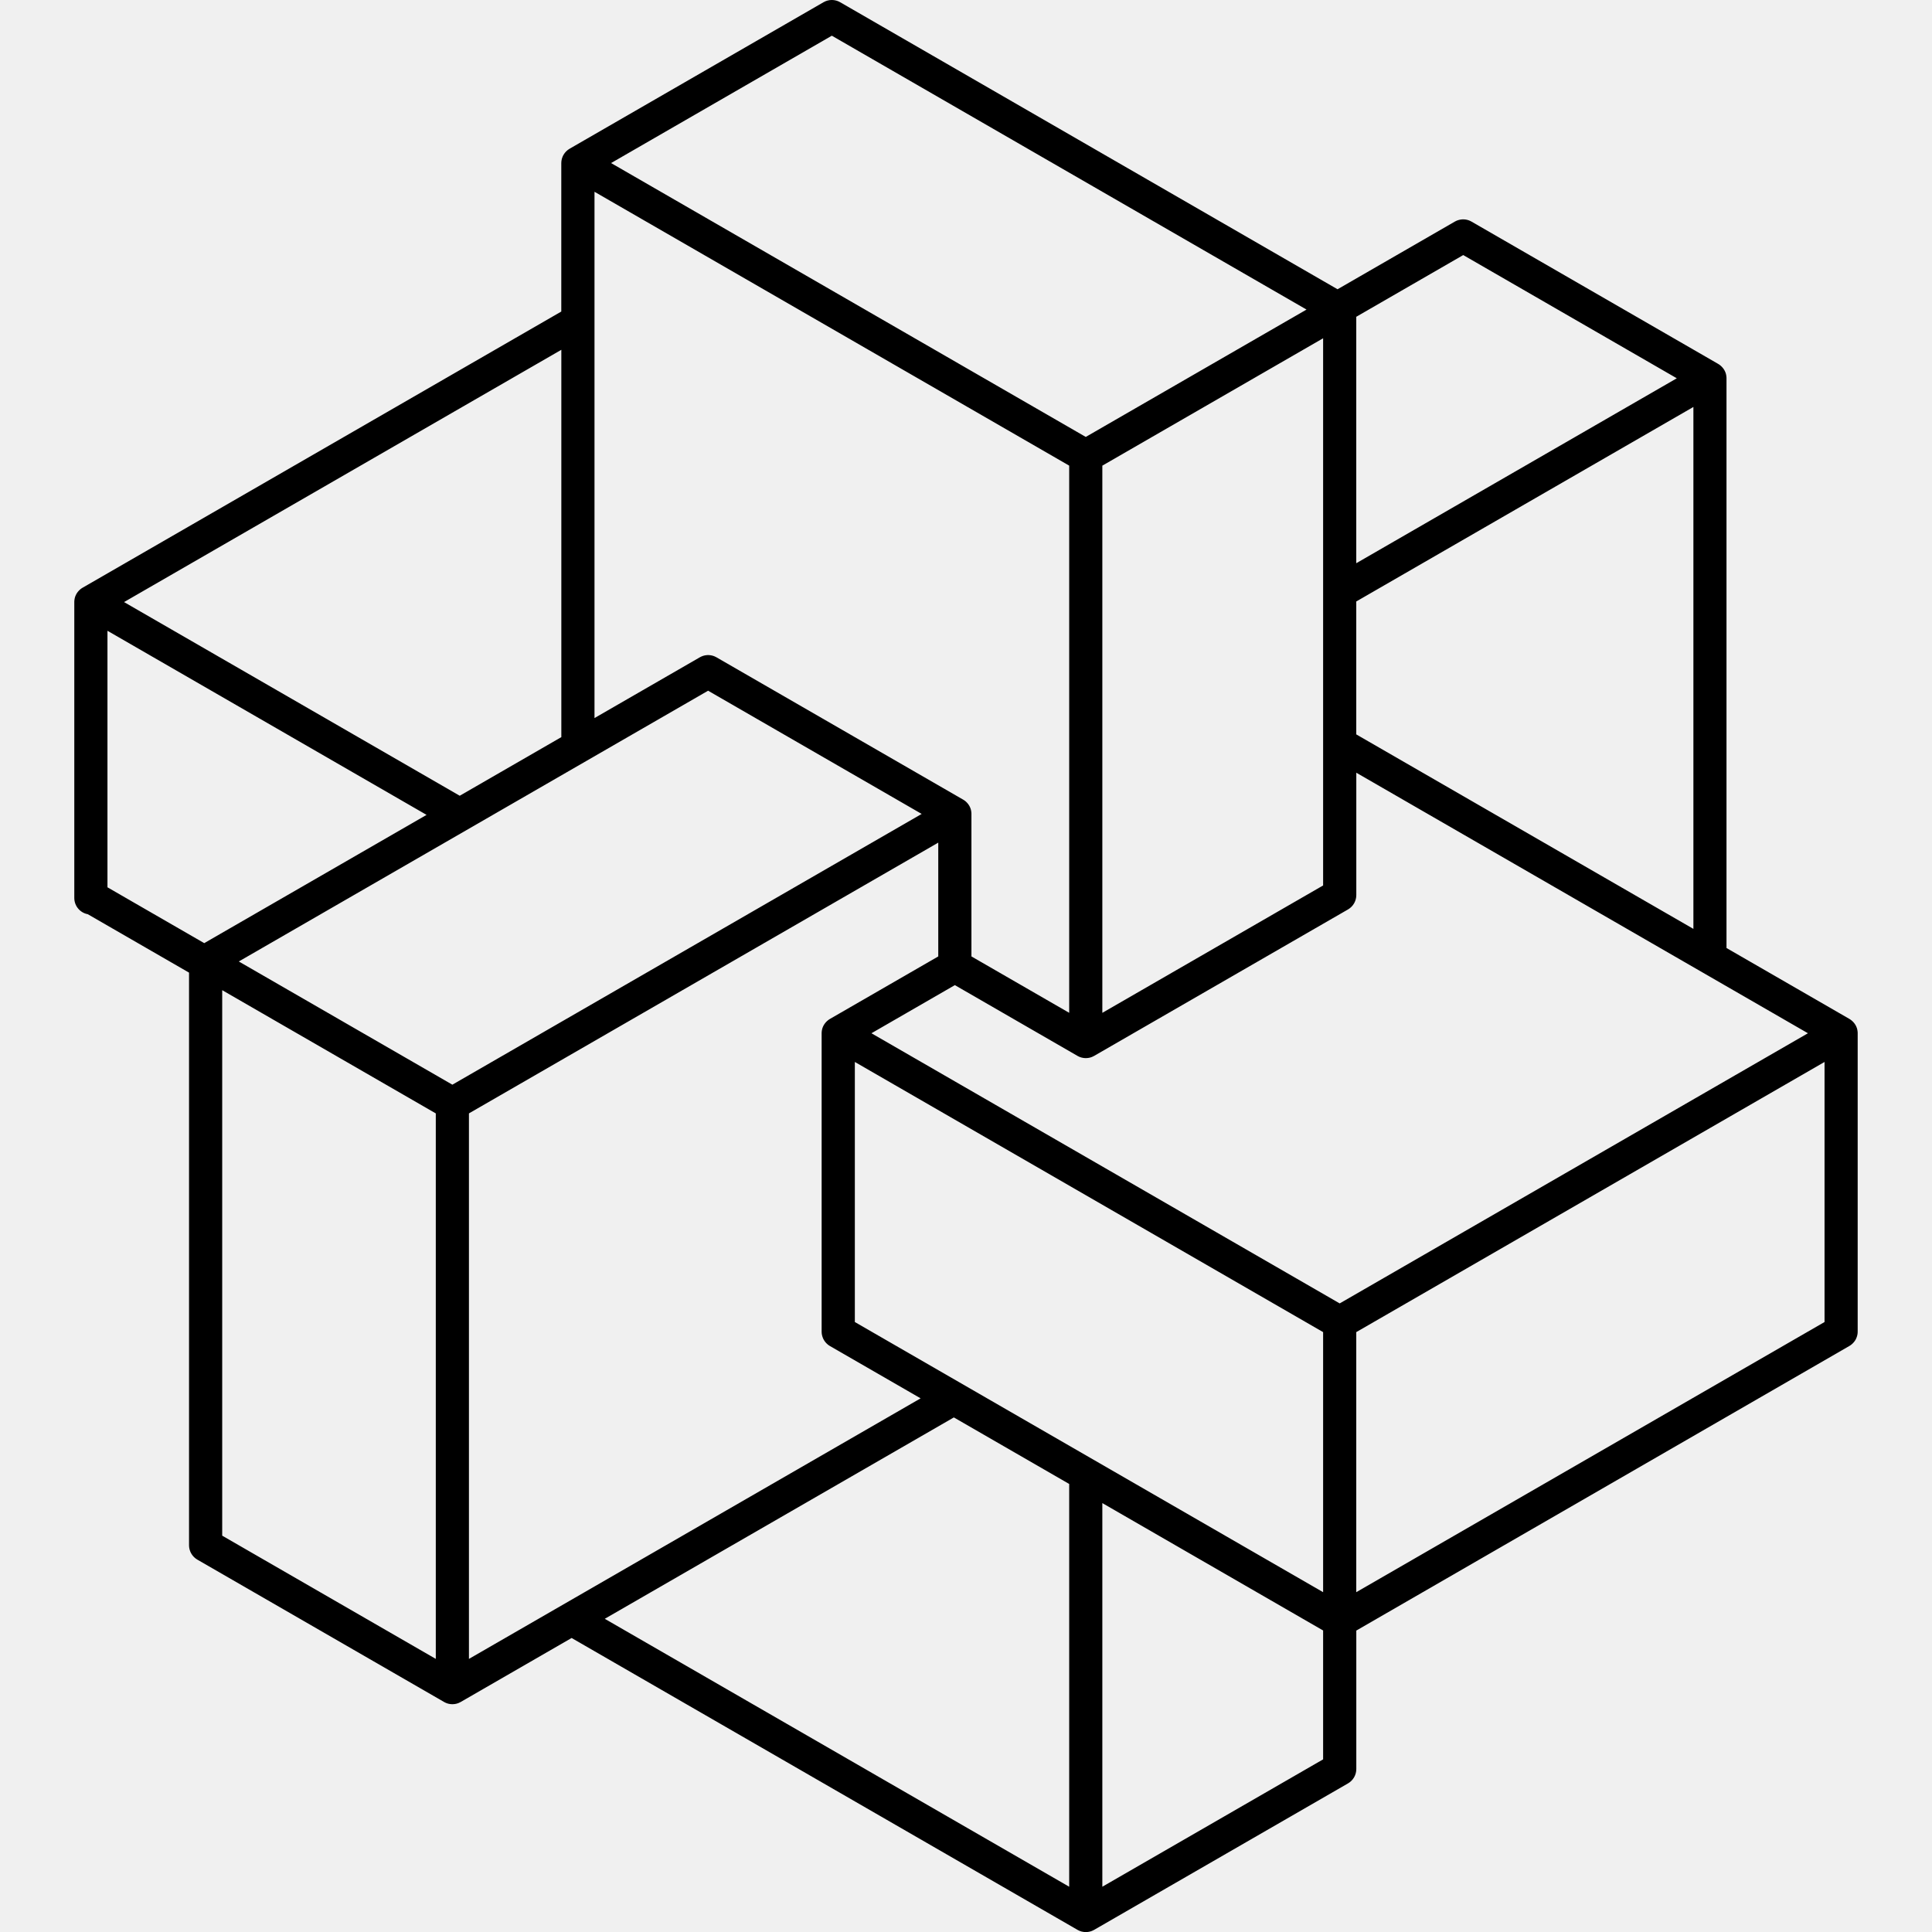
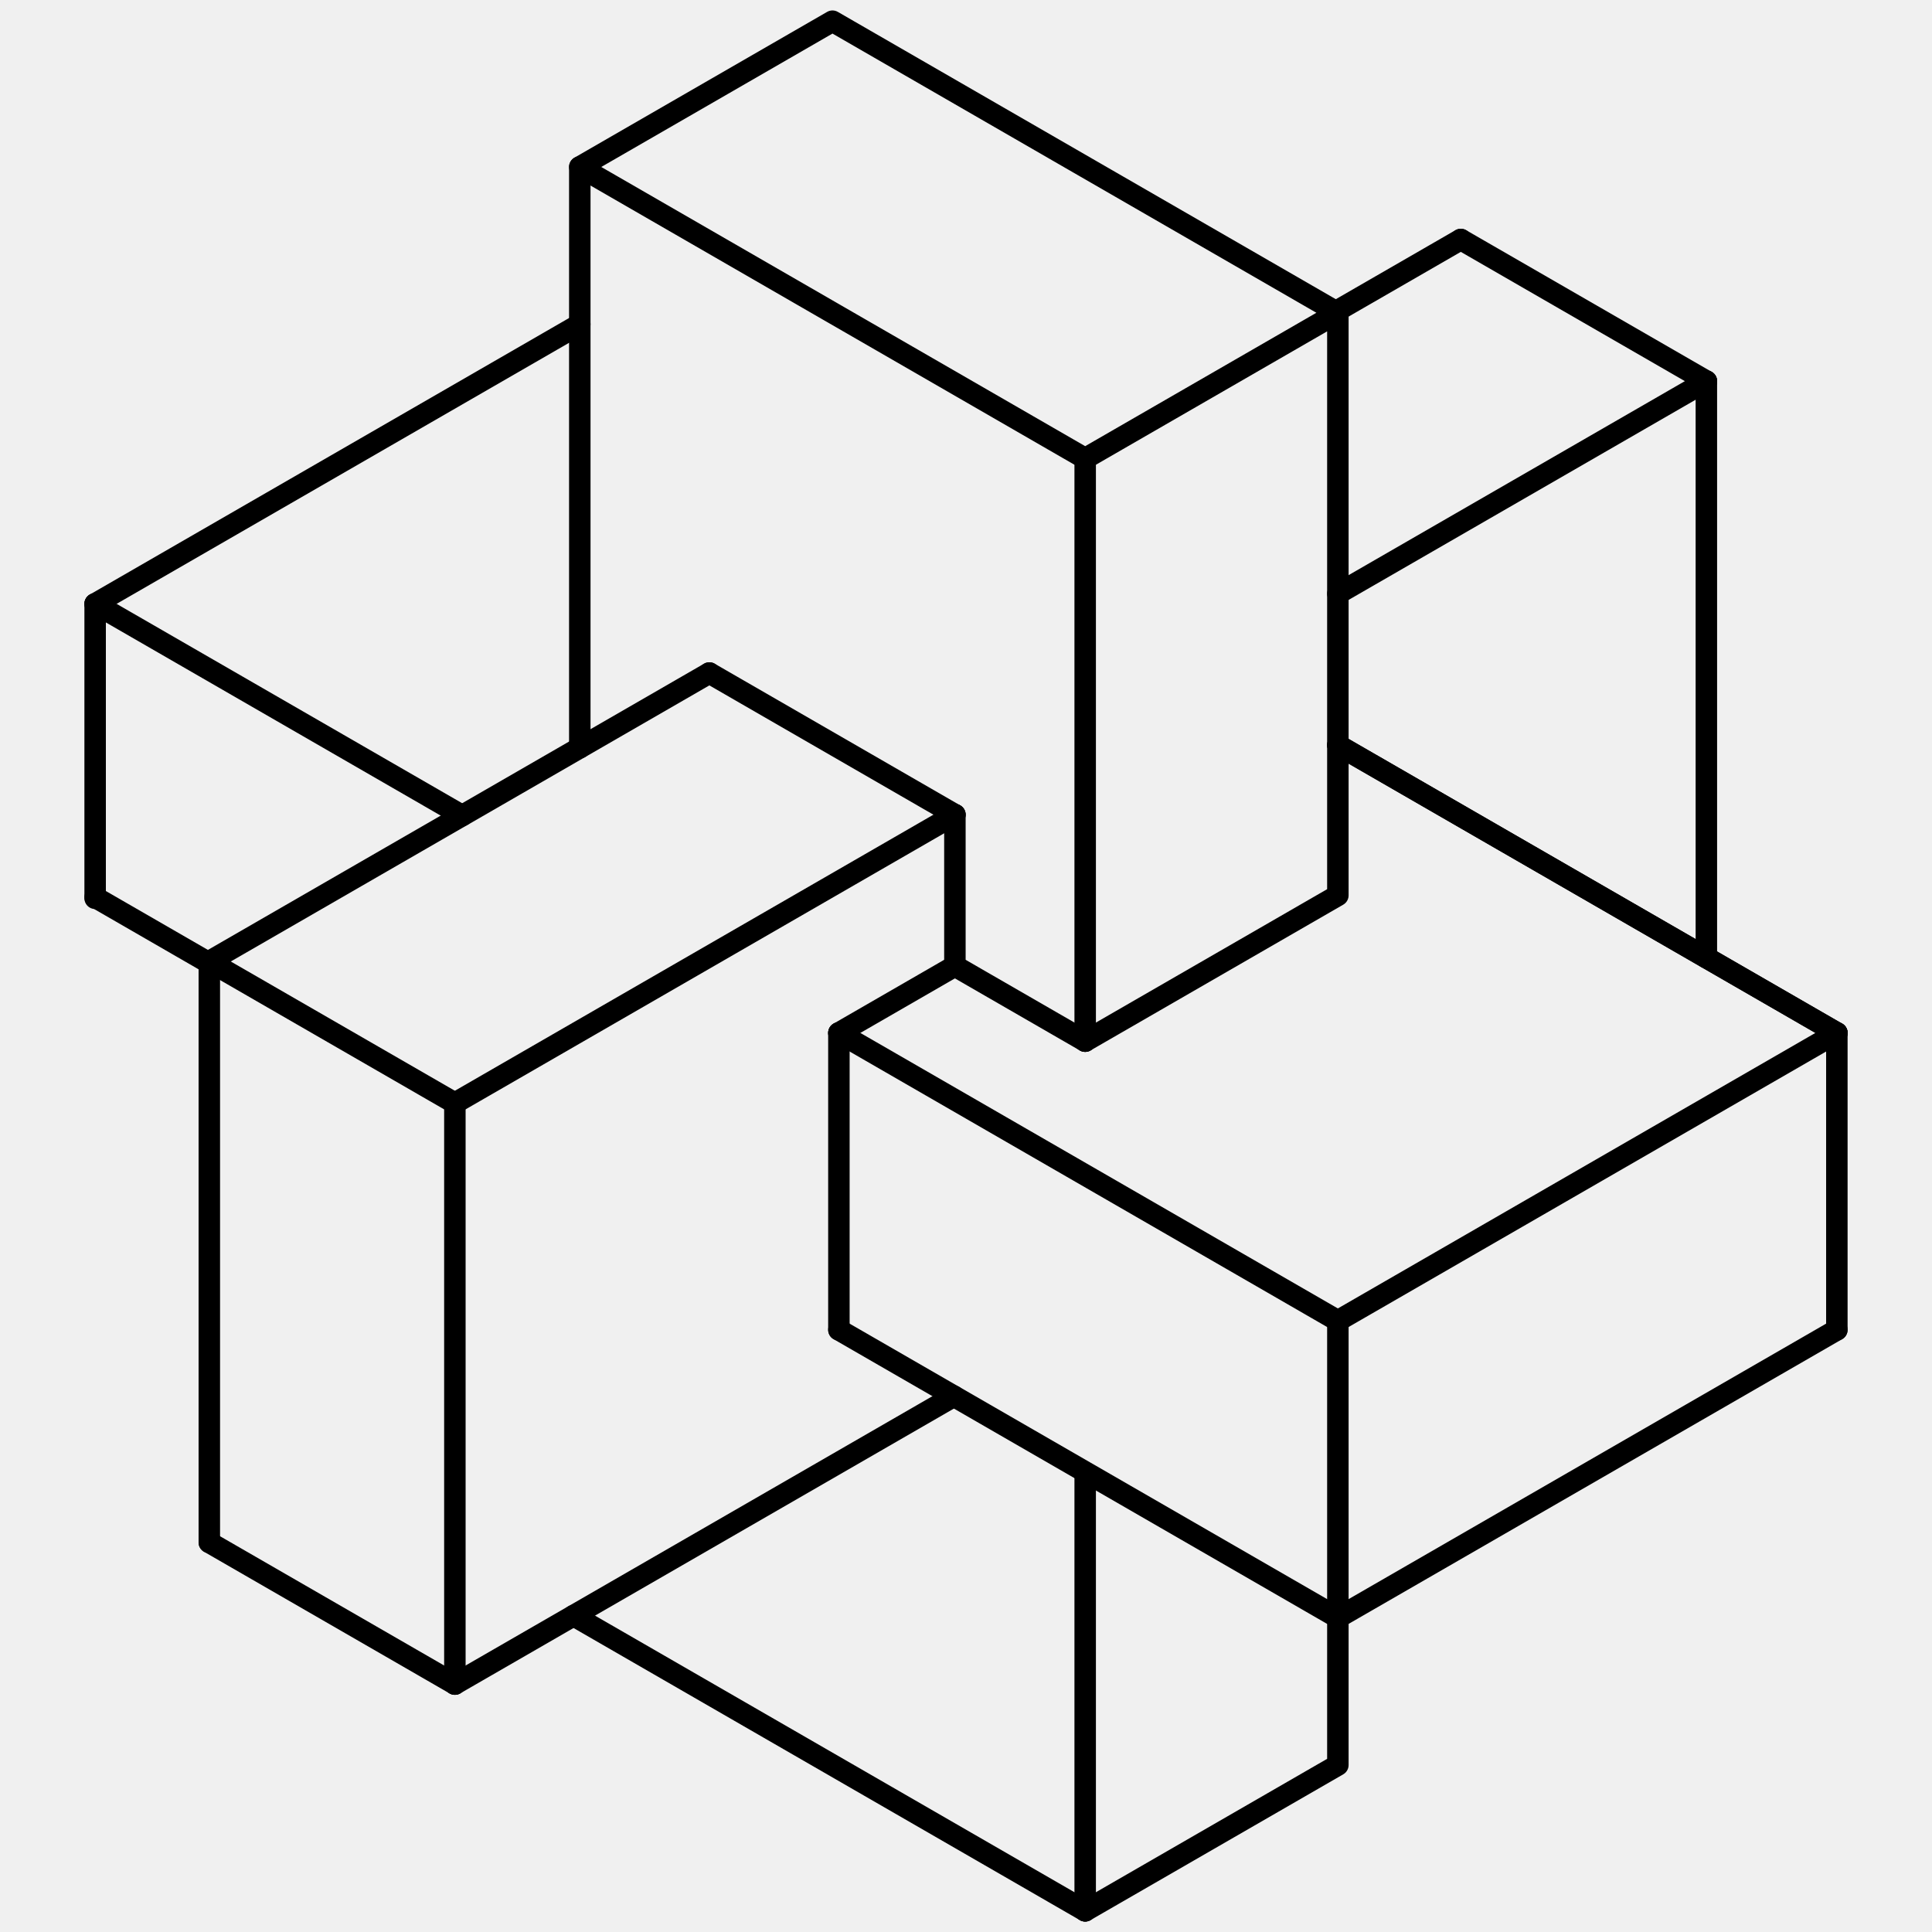
<svg xmlns="http://www.w3.org/2000/svg" version="1.1" id="Layer_1" x="0px" y="0px" viewBox="0 0 900 900" style="enable-background:new 0 0 900 900;" xml:space="preserve">
  <style type="text/css">
	.st0{fill:#999999;}
	.st1{fill:#73ACFF;}
	.st2{fill:#FFFFFF;}
	.st3{fill:#2B2B2B;}
	.st4{fill:none;stroke:#000000;stroke-width:3;stroke-miterlimit:10;}
	.st5{fill:none;stroke:#000000;stroke-width:4;stroke-miterlimit:10;}
	.st6{fill:none;stroke:#FFFFFF;stroke-width:3;stroke-miterlimit:10;}
	.st7{fill:#E60338;}
	.st8{fill:#E2E2E2;}
	.st9{fill:none;stroke:#000000;stroke-width:14;stroke-linecap:round;stroke-linejoin:round;stroke-miterlimit:10;}
	.st10{fill:none;stroke:#000000;stroke-width:9;stroke-linecap:round;stroke-linejoin:round;stroke-miterlimit:10;}
	.st11{fill:none;stroke:#000000;stroke-width:11;stroke-linecap:round;stroke-linejoin:round;stroke-miterlimit:10;}
	.st12{fill:#020202;}
- 	.st13{fill:none;stroke:#FFFFFF;stroke-width:5;stroke-linecap:round;stroke-linejoin:round;stroke-miterlimit:10;}
+ 	.st13{fill:none;stroke:#000000;stroke-width:10;stroke-linecap:round;stroke-linejoin:round;stroke-miterlimit:10;}
+ 	.st14{fill:#FCEE21;stroke:#000000;stroke-width:10;stroke-linecap:round;stroke-linejoin:round;stroke-miterlimit:10;}
+ 	.st15{fill:#73ACFF;stroke:#000000;stroke-width:10;stroke-linecap:round;stroke-linejoin:round;stroke-miterlimit:10;}
+ 	.st16{fill:#FFFFFF;stroke:#000000;stroke-width:10;stroke-linecap:round;stroke-linejoin:round;stroke-miterlimit:10;}
+ 	.st17{fill:#73ACFF;stroke:#000000;stroke-width:10;stroke-miterlimit:10;}
</style>
-   <path d="M863.95,624.78c0.07-0.09,0.13-0.19,0.19-0.28c0.07-0.11,0.13-0.21,0.2-0.32c0.06-0.11,0.13-0.23,0.19-0.34  c0.05-0.1,0.1-0.2,0.14-0.3c0.06-0.13,0.12-0.26,0.17-0.4c0.04-0.09,0.07-0.19,0.1-0.29c0.05-0.14,0.09-0.28,0.14-0.42  c0.03-0.1,0.05-0.2,0.08-0.31c0.03-0.14,0.06-0.27,0.09-0.41c0.02-0.12,0.04-0.25,0.06-0.37c0.02-0.12,0.03-0.24,0.04-0.36  c0.01-0.15,0.02-0.31,0.02-0.46c0-0.07,0.01-0.14,0.01-0.21V481.33c0-0.03,0-0.05,0-0.08c0-0.1-0.01-0.2-0.01-0.3  c0-0.1-0.01-0.19-0.02-0.29c-0.01-0.06-0.01-0.12-0.02-0.18c-0.01-0.1-0.03-0.19-0.04-0.29c-0.01-0.09-0.03-0.17-0.04-0.26  c-0.01-0.07-0.02-0.15-0.04-0.22c-0.02-0.09-0.04-0.17-0.06-0.26c-0.02-0.08-0.04-0.16-0.06-0.24c-0.02-0.08-0.05-0.17-0.07-0.25  c-0.02-0.07-0.05-0.14-0.08-0.21c-0.03-0.08-0.06-0.16-0.09-0.24c-0.04-0.09-0.07-0.18-0.11-0.27c-0.02-0.06-0.05-0.11-0.08-0.17  c-0.04-0.09-0.08-0.17-0.13-0.26c-0.05-0.09-0.09-0.18-0.14-0.27c-0.01-0.02-0.02-0.05-0.04-0.07c-0.01-0.03-0.03-0.05-0.05-0.07  c-0.05-0.09-0.1-0.17-0.16-0.25c-0.05-0.08-0.1-0.16-0.16-0.24c-0.04-0.05-0.07-0.1-0.11-0.15c-0.06-0.08-0.12-0.15-0.18-0.23  c-0.05-0.07-0.11-0.14-0.17-0.2c-0.05-0.06-0.1-0.12-0.15-0.17c-0.06-0.06-0.12-0.13-0.18-0.19c-0.06-0.06-0.12-0.12-0.18-0.18  c-0.06-0.06-0.13-0.12-0.19-0.18c-0.05-0.05-0.11-0.1-0.17-0.14c-0.07-0.06-0.13-0.11-0.2-0.17c-0.08-0.06-0.15-0.12-0.23-0.18  c-0.05-0.04-0.1-0.07-0.15-0.11c-0.08-0.05-0.16-0.11-0.24-0.16c-0.08-0.05-0.17-0.11-0.26-0.16c-0.02-0.01-0.05-0.03-0.07-0.05  l-57.23-33.02V176.22c0-0.03,0-0.05,0-0.08c0-0.1-0.01-0.2-0.01-0.3c0-0.1-0.01-0.19-0.02-0.29c-0.01-0.06-0.01-0.12-0.02-0.18  c-0.01-0.1-0.03-0.19-0.04-0.29c-0.01-0.09-0.03-0.17-0.04-0.26c-0.01-0.07-0.02-0.15-0.04-0.22c-0.02-0.09-0.04-0.17-0.06-0.26  c-0.02-0.08-0.04-0.16-0.06-0.24c-0.02-0.08-0.05-0.17-0.07-0.25c-0.02-0.07-0.05-0.14-0.08-0.21c-0.03-0.08-0.06-0.16-0.09-0.24  c-0.04-0.09-0.07-0.18-0.11-0.27c-0.02-0.06-0.05-0.11-0.08-0.17c-0.04-0.09-0.08-0.17-0.13-0.26c-0.05-0.09-0.09-0.18-0.14-0.27  c-0.01-0.02-0.02-0.05-0.04-0.07c-0.01-0.03-0.03-0.05-0.05-0.07c-0.05-0.09-0.1-0.17-0.16-0.25c-0.05-0.08-0.11-0.16-0.16-0.24  c-0.04-0.05-0.07-0.1-0.11-0.15c-0.06-0.08-0.12-0.15-0.18-0.23c-0.05-0.07-0.11-0.14-0.17-0.2c-0.05-0.06-0.1-0.12-0.15-0.17  c-0.06-0.06-0.12-0.13-0.18-0.19c-0.06-0.06-0.12-0.12-0.18-0.18c-0.06-0.06-0.13-0.13-0.19-0.19c-0.05-0.05-0.11-0.1-0.17-0.14  c-0.07-0.06-0.13-0.11-0.2-0.17c-0.08-0.06-0.15-0.12-0.23-0.18c-0.05-0.04-0.1-0.07-0.15-0.11c-0.08-0.05-0.16-0.11-0.24-0.16  c-0.09-0.06-0.17-0.11-0.26-0.16c-0.02-0.01-0.05-0.03-0.07-0.05l-114.94-66.31c-0.07-0.04-0.13-0.07-0.2-0.1  c-0.13-0.07-0.26-0.14-0.39-0.2c-0.12-0.05-0.23-0.1-0.35-0.15c-0.11-0.04-0.22-0.09-0.33-0.13c-0.14-0.05-0.28-0.09-0.42-0.13  c-0.1-0.03-0.19-0.06-0.29-0.08c-0.15-0.04-0.3-0.07-0.45-0.1c-0.09-0.02-0.19-0.04-0.29-0.05c-0.15-0.02-0.29-0.04-0.44-0.05  c-0.11-0.01-0.21-0.02-0.32-0.02c-0.13-0.01-0.27-0.01-0.4-0.01c-0.12,0-0.24,0-0.36,0.01c-0.12,0.01-0.24,0.02-0.36,0.03  c-0.14,0.01-0.27,0.03-0.4,0.05c-0.11,0.02-0.21,0.04-0.32,0.06c-0.14,0.03-0.28,0.06-0.42,0.09c-0.11,0.03-0.21,0.06-0.32,0.09  c-0.13,0.04-0.26,0.08-0.39,0.12c-0.12,0.04-0.24,0.09-0.36,0.14c-0.11,0.04-0.22,0.09-0.32,0.14c-0.14,0.07-0.28,0.14-0.41,0.21  c-0.06,0.03-0.12,0.06-0.18,0.09l-54.65,31.53L391.36,1.03c-2.39-1.38-5.33-1.38-7.72,0L265.35,69.28  c-0.04,0.02-0.07,0.05-0.11,0.08c-0.21,0.13-0.42,0.27-0.62,0.41c-0.07,0.05-0.13,0.1-0.2,0.15c-0.24,0.19-0.47,0.39-0.68,0.6  c-0.01,0.01-0.02,0.02-0.03,0.03c-0.2,0.2-0.39,0.42-0.57,0.65c-0.05,0.07-0.1,0.13-0.15,0.2c-0.14,0.19-0.27,0.39-0.4,0.6  c-0.04,0.06-0.07,0.11-0.11,0.17c-0.3,0.53-0.54,1.1-0.71,1.7c-0.02,0.07-0.04,0.15-0.06,0.22c-0.06,0.23-0.1,0.46-0.14,0.7  c-0.01,0.08-0.03,0.16-0.04,0.24c-0.04,0.31-0.06,0.62-0.06,0.94v69.16L38.48,273.78c-0.02,0.01-0.05,0.03-0.07,0.04  c-0.09,0.05-0.17,0.11-0.26,0.16c-0.08,0.05-0.16,0.1-0.23,0.16c-0.05,0.04-0.1,0.07-0.15,0.1c-0.08,0.06-0.16,0.12-0.23,0.18  c-0.07,0.05-0.13,0.11-0.2,0.17c-0.06,0.05-0.11,0.09-0.17,0.14c-0.07,0.06-0.13,0.12-0.19,0.19c-0.06,0.06-0.12,0.12-0.18,0.18  c-0.06,0.06-0.12,0.12-0.18,0.19c-0.05,0.06-0.1,0.12-0.15,0.17c-0.06,0.07-0.11,0.13-0.17,0.2c-0.06,0.08-0.12,0.15-0.18,0.23  c-0.04,0.05-0.07,0.1-0.11,0.15c-0.05,0.08-0.11,0.16-0.16,0.24c-0.05,0.08-0.11,0.17-0.16,0.25c-0.01,0.03-0.03,0.05-0.05,0.07  c-0.01,0.02-0.02,0.05-0.04,0.07c-0.05,0.09-0.1,0.18-0.14,0.27c-0.04,0.08-0.09,0.17-0.13,0.26c-0.03,0.06-0.05,0.11-0.08,0.17  c-0.04,0.09-0.07,0.18-0.11,0.27c-0.03,0.08-0.06,0.16-0.09,0.24c-0.03,0.07-0.05,0.14-0.08,0.21c-0.03,0.08-0.05,0.17-0.07,0.25  c-0.02,0.08-0.04,0.16-0.06,0.24c-0.02,0.09-0.05,0.17-0.06,0.26c-0.02,0.07-0.03,0.14-0.04,0.22c-0.02,0.09-0.03,0.17-0.04,0.26  c-0.01,0.1-0.03,0.19-0.04,0.29c-0.01,0.06-0.01,0.12-0.02,0.18c-0.01,0.1-0.01,0.19-0.02,0.29c0,0.1-0.01,0.2-0.01,0.3  c0,0.03,0,0.05,0,0.08v137.84c0,3.78,2.71,6.91,6.29,7.58l47.16,27.21v266.73c0,0.07,0.01,0.14,0.01,0.21  c0,0.15,0.01,0.31,0.02,0.46c0.01,0.12,0.03,0.24,0.04,0.36c0.02,0.12,0.03,0.25,0.06,0.37c0.03,0.14,0.06,0.27,0.09,0.41  c0.02,0.1,0.05,0.2,0.08,0.31c0.04,0.14,0.09,0.28,0.14,0.42c0.03,0.1,0.07,0.19,0.1,0.29c0.05,0.13,0.11,0.26,0.17,0.4  c0.05,0.1,0.09,0.2,0.14,0.3c0.06,0.12,0.12,0.23,0.19,0.34c0.06,0.11,0.13,0.22,0.2,0.32c0.06,0.1,0.13,0.19,0.19,0.28  c0.08,0.11,0.16,0.23,0.25,0.34c0.07,0.08,0.13,0.16,0.2,0.24c0.09,0.11,0.19,0.22,0.29,0.32c0.07,0.08,0.15,0.15,0.23,0.23  c0.1,0.1,0.2,0.19,0.31,0.28c0.1,0.08,0.19,0.16,0.29,0.24c0.1,0.07,0.19,0.15,0.29,0.22c0.13,0.09,0.26,0.17,0.39,0.25  c0.06,0.04,0.12,0.08,0.18,0.12l114.94,66.31c0.01,0,0.01,0.01,0.02,0.01c0.03,0.02,0.06,0.03,0.08,0.05  c0.26,0.14,0.53,0.28,0.8,0.39c0.01,0.01,0.02,0.01,0.04,0.02c0.03,0.01,0.06,0.02,0.09,0.03c0.24,0.09,0.48,0.18,0.73,0.25  c0.09,0.03,0.19,0.05,0.28,0.07c0.2,0.05,0.41,0.09,0.62,0.12c0.1,0.02,0.2,0.03,0.3,0.05c0.26,0.03,0.52,0.05,0.78,0.05  c0.04,0,0.07,0.01,0.11,0.01c0,0,0,0,0.01,0c0,0,0,0,0.01,0c0.04,0,0.07-0.01,0.11-0.01c0.26,0,0.52-0.02,0.78-0.05  c0.1-0.01,0.2-0.03,0.3-0.04c0.21-0.03,0.42-0.07,0.62-0.12c0.09-0.02,0.18-0.04,0.28-0.07c0.25-0.07,0.5-0.15,0.74-0.25  c0.03-0.01,0.06-0.02,0.08-0.03c0.01,0,0.02-0.01,0.04-0.02c0.28-0.12,0.55-0.25,0.81-0.39c0.03-0.01,0.05-0.03,0.08-0.04  c0.01,0,0.01-0.01,0.02-0.01l51.69-29.82l235.65,135.95c0.01,0,0.01,0.01,0.02,0.01c0.03,0.02,0.05,0.03,0.08,0.05  c0.26,0.15,0.53,0.28,0.81,0.39c0.01,0.01,0.03,0.01,0.04,0.02c0.03,0.01,0.06,0.02,0.09,0.03c0.24,0.09,0.48,0.18,0.73,0.25  c0.09,0.03,0.19,0.05,0.28,0.07c0.2,0.05,0.41,0.09,0.62,0.12c0.1,0.02,0.2,0.03,0.3,0.05c0.26,0.03,0.52,0.05,0.78,0.05  c0.04,0,0.07,0.01,0.11,0.01c0,0,0,0,0.01,0c0,0,0,0,0.01,0c0.04,0,0.07-0.01,0.11-0.01c0.26,0,0.52-0.02,0.78-0.05  c0.1-0.01,0.2-0.03,0.3-0.04c0.21-0.03,0.42-0.07,0.62-0.12c0.09-0.02,0.18-0.04,0.28-0.07c0.25-0.07,0.5-0.15,0.74-0.25  c0.03-0.01,0.06-0.02,0.08-0.03c0.01,0,0.02-0.01,0.04-0.02c0.28-0.12,0.55-0.25,0.81-0.39c0.03-0.01,0.05-0.03,0.08-0.04  c0.01,0,0.01-0.01,0.02-0.01l118.29-68.24c2.39-1.38,3.86-3.93,3.86-6.69v-64.5L861.52,627c0.06-0.04,0.12-0.08,0.18-0.12  c0.13-0.08,0.26-0.16,0.39-0.25c0.1-0.07,0.19-0.14,0.29-0.22c0.1-0.08,0.2-0.15,0.29-0.24c0.11-0.09,0.21-0.18,0.31-0.28  c0.08-0.07,0.16-0.15,0.23-0.23c0.1-0.1,0.2-0.21,0.29-0.32c0.07-0.08,0.14-0.16,0.2-0.24  C863.79,625.01,863.87,624.89,863.95,624.78z M398.22,615.85V494.7l218.14,125.85V741.7L398.22,615.85z M218.45,772.78V518.66  l218.63-126.13v53.01l-50.45,29.11c-0.02,0.01-0.05,0.03-0.07,0.05c-0.09,0.05-0.17,0.11-0.26,0.16c-0.08,0.05-0.16,0.1-0.24,0.16  c-0.05,0.04-0.1,0.07-0.15,0.11c-0.08,0.06-0.16,0.12-0.23,0.18c-0.07,0.05-0.13,0.11-0.2,0.17c-0.06,0.05-0.11,0.09-0.17,0.14  c-0.07,0.06-0.13,0.12-0.19,0.18c-0.06,0.06-0.12,0.12-0.18,0.18c-0.06,0.06-0.12,0.12-0.18,0.19c-0.05,0.06-0.1,0.11-0.15,0.17  c-0.06,0.07-0.11,0.13-0.17,0.2c-0.06,0.08-0.12,0.15-0.18,0.23c-0.04,0.05-0.07,0.1-0.11,0.15c-0.05,0.08-0.11,0.16-0.16,0.24  c-0.05,0.08-0.11,0.17-0.16,0.25c-0.01,0.03-0.03,0.05-0.05,0.07c-0.01,0.02-0.02,0.05-0.04,0.07c-0.05,0.09-0.1,0.18-0.14,0.27  c-0.04,0.08-0.09,0.17-0.13,0.26c-0.03,0.06-0.05,0.11-0.08,0.17c-0.04,0.09-0.07,0.18-0.11,0.27c-0.03,0.08-0.06,0.16-0.09,0.24  c-0.03,0.07-0.05,0.14-0.08,0.21c-0.03,0.08-0.05,0.17-0.07,0.25c-0.02,0.08-0.04,0.16-0.06,0.24c-0.02,0.09-0.05,0.17-0.06,0.26  c-0.02,0.07-0.03,0.14-0.04,0.22c-0.02,0.09-0.03,0.17-0.04,0.26c-0.01,0.1-0.03,0.19-0.04,0.29c-0.01,0.06-0.01,0.12-0.02,0.18  c-0.01,0.1-0.01,0.19-0.02,0.29c0,0.1-0.01,0.2-0.01,0.3c0,0.03,0,0.05,0,0.08v138.98c0,0.07,0.01,0.14,0.01,0.21  c0,0.15,0.01,0.31,0.02,0.46c0.01,0.12,0.03,0.24,0.04,0.36c0.02,0.12,0.03,0.25,0.06,0.37c0.03,0.14,0.06,0.27,0.09,0.41  c0.02,0.1,0.05,0.2,0.08,0.31c0.04,0.14,0.09,0.28,0.14,0.42c0.03,0.1,0.07,0.19,0.1,0.29c0.05,0.13,0.11,0.27,0.17,0.4  c0.05,0.1,0.09,0.2,0.14,0.3c0.06,0.12,0.12,0.23,0.19,0.34c0.06,0.11,0.13,0.22,0.2,0.32c0.06,0.1,0.13,0.19,0.19,0.28  c0.08,0.11,0.16,0.23,0.25,0.34c0.07,0.08,0.13,0.16,0.2,0.24c0.09,0.11,0.19,0.22,0.29,0.32c0.07,0.08,0.15,0.15,0.23,0.23  c0.1,0.1,0.2,0.19,0.31,0.28c0.1,0.08,0.19,0.16,0.29,0.24c0.1,0.07,0.19,0.15,0.29,0.22c0.13,0.09,0.26,0.17,0.39,0.25  c0.06,0.04,0.12,0.08,0.18,0.12l42.25,24.37L218.45,772.78z M50.06,293.84l148.65,85.76L95.14,439.35l-45.08-26.01V293.84z   M276.93,89.33l221.14,127.58v254.9l-45.54-26.27v-66.38c0-0.03,0-0.05,0-0.08c0-0.1-0.01-0.2-0.01-0.3c0-0.1-0.01-0.19-0.02-0.29  c-0.01-0.06-0.01-0.12-0.02-0.18c-0.01-0.1-0.03-0.19-0.04-0.29c-0.01-0.09-0.03-0.17-0.04-0.26c-0.01-0.07-0.02-0.15-0.04-0.22  c-0.02-0.09-0.04-0.17-0.06-0.26c-0.02-0.08-0.04-0.16-0.06-0.24c-0.02-0.08-0.05-0.17-0.07-0.25c-0.02-0.07-0.05-0.14-0.08-0.21  c-0.03-0.08-0.06-0.16-0.09-0.24c-0.04-0.09-0.07-0.18-0.11-0.27c-0.02-0.06-0.05-0.11-0.08-0.17c-0.04-0.09-0.08-0.17-0.13-0.26  c-0.05-0.09-0.09-0.18-0.14-0.27c-0.01-0.02-0.02-0.05-0.04-0.07c-0.01-0.03-0.03-0.05-0.05-0.07c-0.05-0.09-0.1-0.17-0.16-0.25  c-0.05-0.08-0.11-0.16-0.16-0.24c-0.04-0.05-0.07-0.1-0.11-0.15c-0.06-0.08-0.12-0.15-0.18-0.23c-0.05-0.07-0.11-0.14-0.17-0.2  c-0.05-0.06-0.1-0.12-0.15-0.17c-0.06-0.06-0.12-0.13-0.18-0.19c-0.06-0.06-0.12-0.12-0.18-0.18c-0.06-0.06-0.13-0.13-0.19-0.19  c-0.05-0.05-0.11-0.1-0.17-0.14c-0.07-0.06-0.13-0.11-0.2-0.16c-0.08-0.06-0.15-0.12-0.23-0.18c-0.05-0.04-0.1-0.07-0.15-0.1  c-0.08-0.05-0.15-0.11-0.23-0.16c-0.09-0.06-0.17-0.11-0.26-0.16c-0.02-0.01-0.04-0.03-0.07-0.04l-114.94-66.31  c-0.06-0.03-0.12-0.06-0.18-0.09c-0.14-0.07-0.28-0.15-0.42-0.21c-0.11-0.05-0.22-0.09-0.32-0.14c-0.12-0.05-0.24-0.1-0.36-0.14  c-0.13-0.05-0.26-0.09-0.39-0.12c-0.1-0.03-0.21-0.06-0.31-0.09c-0.14-0.04-0.28-0.07-0.42-0.09c-0.1-0.02-0.21-0.04-0.31-0.05  c-0.14-0.02-0.28-0.04-0.42-0.05c-0.11-0.01-0.23-0.02-0.34-0.03c-0.13-0.01-0.25-0.01-0.38-0.01c-0.13,0-0.26,0-0.38,0.01  c-0.11,0.01-0.23,0.01-0.34,0.03c-0.14,0.01-0.28,0.03-0.42,0.05c-0.1,0.02-0.21,0.03-0.31,0.05c-0.14,0.03-0.28,0.06-0.42,0.09  c-0.11,0.03-0.21,0.06-0.31,0.09c-0.13,0.04-0.26,0.08-0.39,0.13c-0.12,0.04-0.24,0.09-0.36,0.14c-0.11,0.04-0.22,0.09-0.33,0.14  c-0.14,0.07-0.28,0.14-0.41,0.21c-0.06,0.03-0.12,0.06-0.18,0.09l-49.08,28.31V89.33z M681.63,118.82l99.49,57.4L631.8,262.37  v-114.8L681.63,118.82z M842.21,481.33L624.08,607.18L405.95,481.33l38.86-22.42l57.12,32.96c0.01,0,0.01,0.01,0.02,0.01  c0.03,0.02,0.05,0.03,0.08,0.05c0.26,0.15,0.53,0.28,0.81,0.39c0.01,0.01,0.03,0.01,0.04,0.02c0.03,0.01,0.06,0.02,0.09,0.03  c0.24,0.09,0.48,0.18,0.73,0.25c0.09,0.03,0.19,0.05,0.28,0.07c0.2,0.05,0.41,0.09,0.62,0.12c0.1,0.02,0.2,0.03,0.3,0.05  c0.26,0.03,0.52,0.05,0.78,0.05c0.04,0,0.07,0.01,0.11,0.01c0,0,0,0,0.01,0c0,0,0,0,0.01,0c0.04,0,0.07-0.01,0.11-0.01  c0.26,0,0.52-0.02,0.78-0.05c0.1-0.01,0.2-0.03,0.3-0.04c0.21-0.03,0.42-0.07,0.62-0.12c0.09-0.02,0.18-0.04,0.28-0.07  c0.25-0.07,0.5-0.15,0.74-0.25c0.03-0.01,0.06-0.02,0.08-0.03c0.01,0,0.02-0.01,0.04-0.02c0.28-0.12,0.55-0.25,0.81-0.39  c0.03-0.01,0.05-0.03,0.08-0.04c0.01,0,0.01-0.01,0.02-0.01l118.29-68.24c2.39-1.38,3.86-3.93,3.86-6.69v-57L842.21,481.33z   M616.36,157.58v254.9l-102.85,59.34v-254.9L616.36,157.58z M329.86,321.76l99.49,57.4L210.73,505.29l-99.49-57.4L329.86,321.76z   M103.51,461.26l99.5,57.41v254.11l-99.5-57.41V461.26z M631.8,620.55L849.94,494.7v121.15L631.8,741.7V620.55z M631.8,342.11  v-61.92l157.05-90.61v243.13L631.8,342.11z M387.5,16.63l221.13,127.58l-102.84,59.33L284.66,75.96L387.5,16.63z M261.49,343.38  l-47.33,27.31L57.79,280.47l203.7-117.52V343.38z M444.34,660.29l53.73,31v187.62L281.73,754.1L444.34,660.29z M513.51,878.91V700.2  l102.85,59.34v60.04L513.51,878.91z" />
+   <g>
+     <polyline class="st13" points="623.23,145.7 387.8,9.87 270.09,77.78 505.52,213.61 623.23,145.7 623.23,417.1 505.52,485.01  " />
+     <polyline class="st13" points="623.23,753.59 623.23,822.22 505.52,890.13  " />
+     <line class="st13" x1="211.9" y1="513.89" x2="444.83" y2="379.51" />
+     <line class="st13" x1="623.23" y1="276.58" x2="794.89" y2="177.55" />
+     <line class="st13" x1="622.2" y1="145.19" x2="680.5" y2="111.56" />
+     <line class="st13" x1="390.79" y1="481.18" x2="444.83" y2="450" />
+     <line class="st13" x1="44.32" y1="281.3" x2="270.09" y2="151.04" />
+     <line class="st13" x1="623.23" y1="615.29" x2="855.68" y2="481.18" />
+     <line class="st13" x1="623.23" y1="753.59" x2="855.68" y2="619.49" />
+     <line class="st13" x1="211.9" y1="784.51" x2="444.36" y2="650.4" />
+     <line class="st13" x1="97.51" y1="447.9" x2="330.45" y2="313.51" />
+     <polyline class="st13" points="505.52,485.01 444.83,450 444.83,379.51  " />
+     <line class="st13" x1="211.9" y1="784.51" x2="211.9" y2="513.89" />
+     <line class="st13" x1="794.89" y1="446.11" x2="794.89" y2="177.55" />
+     <line class="st13" x1="390.79" y1="619.49" x2="390.79" y2="481.18" />
+     <line class="st13" x1="623.23" y1="753.59" x2="623.23" y2="615.29" />
+     <line class="st13" x1="44.32" y1="418.46" x2="44.32" y2="281.3" />
+     <line class="st13" x1="855.68" y1="619.49" x2="855.68" y2="481.18" />
+     <line class="st13" x1="97.51" y1="718.52" x2="97.51" y2="447.9" />
+     <line class="st13" x1="211.9" y1="513.89" x2="97.51" y2="447.9" />
+     <line class="st13" x1="505.52" y1="890.13" x2="267.18" y2="752.62" />
+     <line class="st13" x1="623.23" y1="615.29" x2="390.79" y2="481.18" />
+     <line class="st13" x1="215.28" y1="379.93" x2="44.32" y2="281.3" />
+     <line class="st13" x1="855.68" y1="481.18" x2="623.23" y2="347.08" />
+     <line class="st13" x1="855.68" y1="481.18" x2="623.23" y2="347.08" />
+     <line class="st13" x1="623.23" y1="753.59" x2="390.79" y2="619.49" />
+     <line class="st13" x1="97.51" y1="448.65" x2="44.32" y2="417.96" />
+     <line class="st13" x1="211.9" y1="784.51" x2="97.51" y2="718.52" />
+     <line class="st13" x1="444.83" y1="379.51" x2="330.45" y2="313.51" />
+     <line class="st13" x1="794.89" y1="177.55" x2="680.5" y2="111.56" />
+     <line class="st13" x1="505.52" y1="213.61" x2="505.52" y2="485.01" />
+     <line class="st13" x1="505.52" y1="686.54" x2="505.52" y2="890.13" />
+     <line class="st13" x1="270.09" y1="77.78" x2="270.09" y2="348.34" />
+   </g>
</svg>
